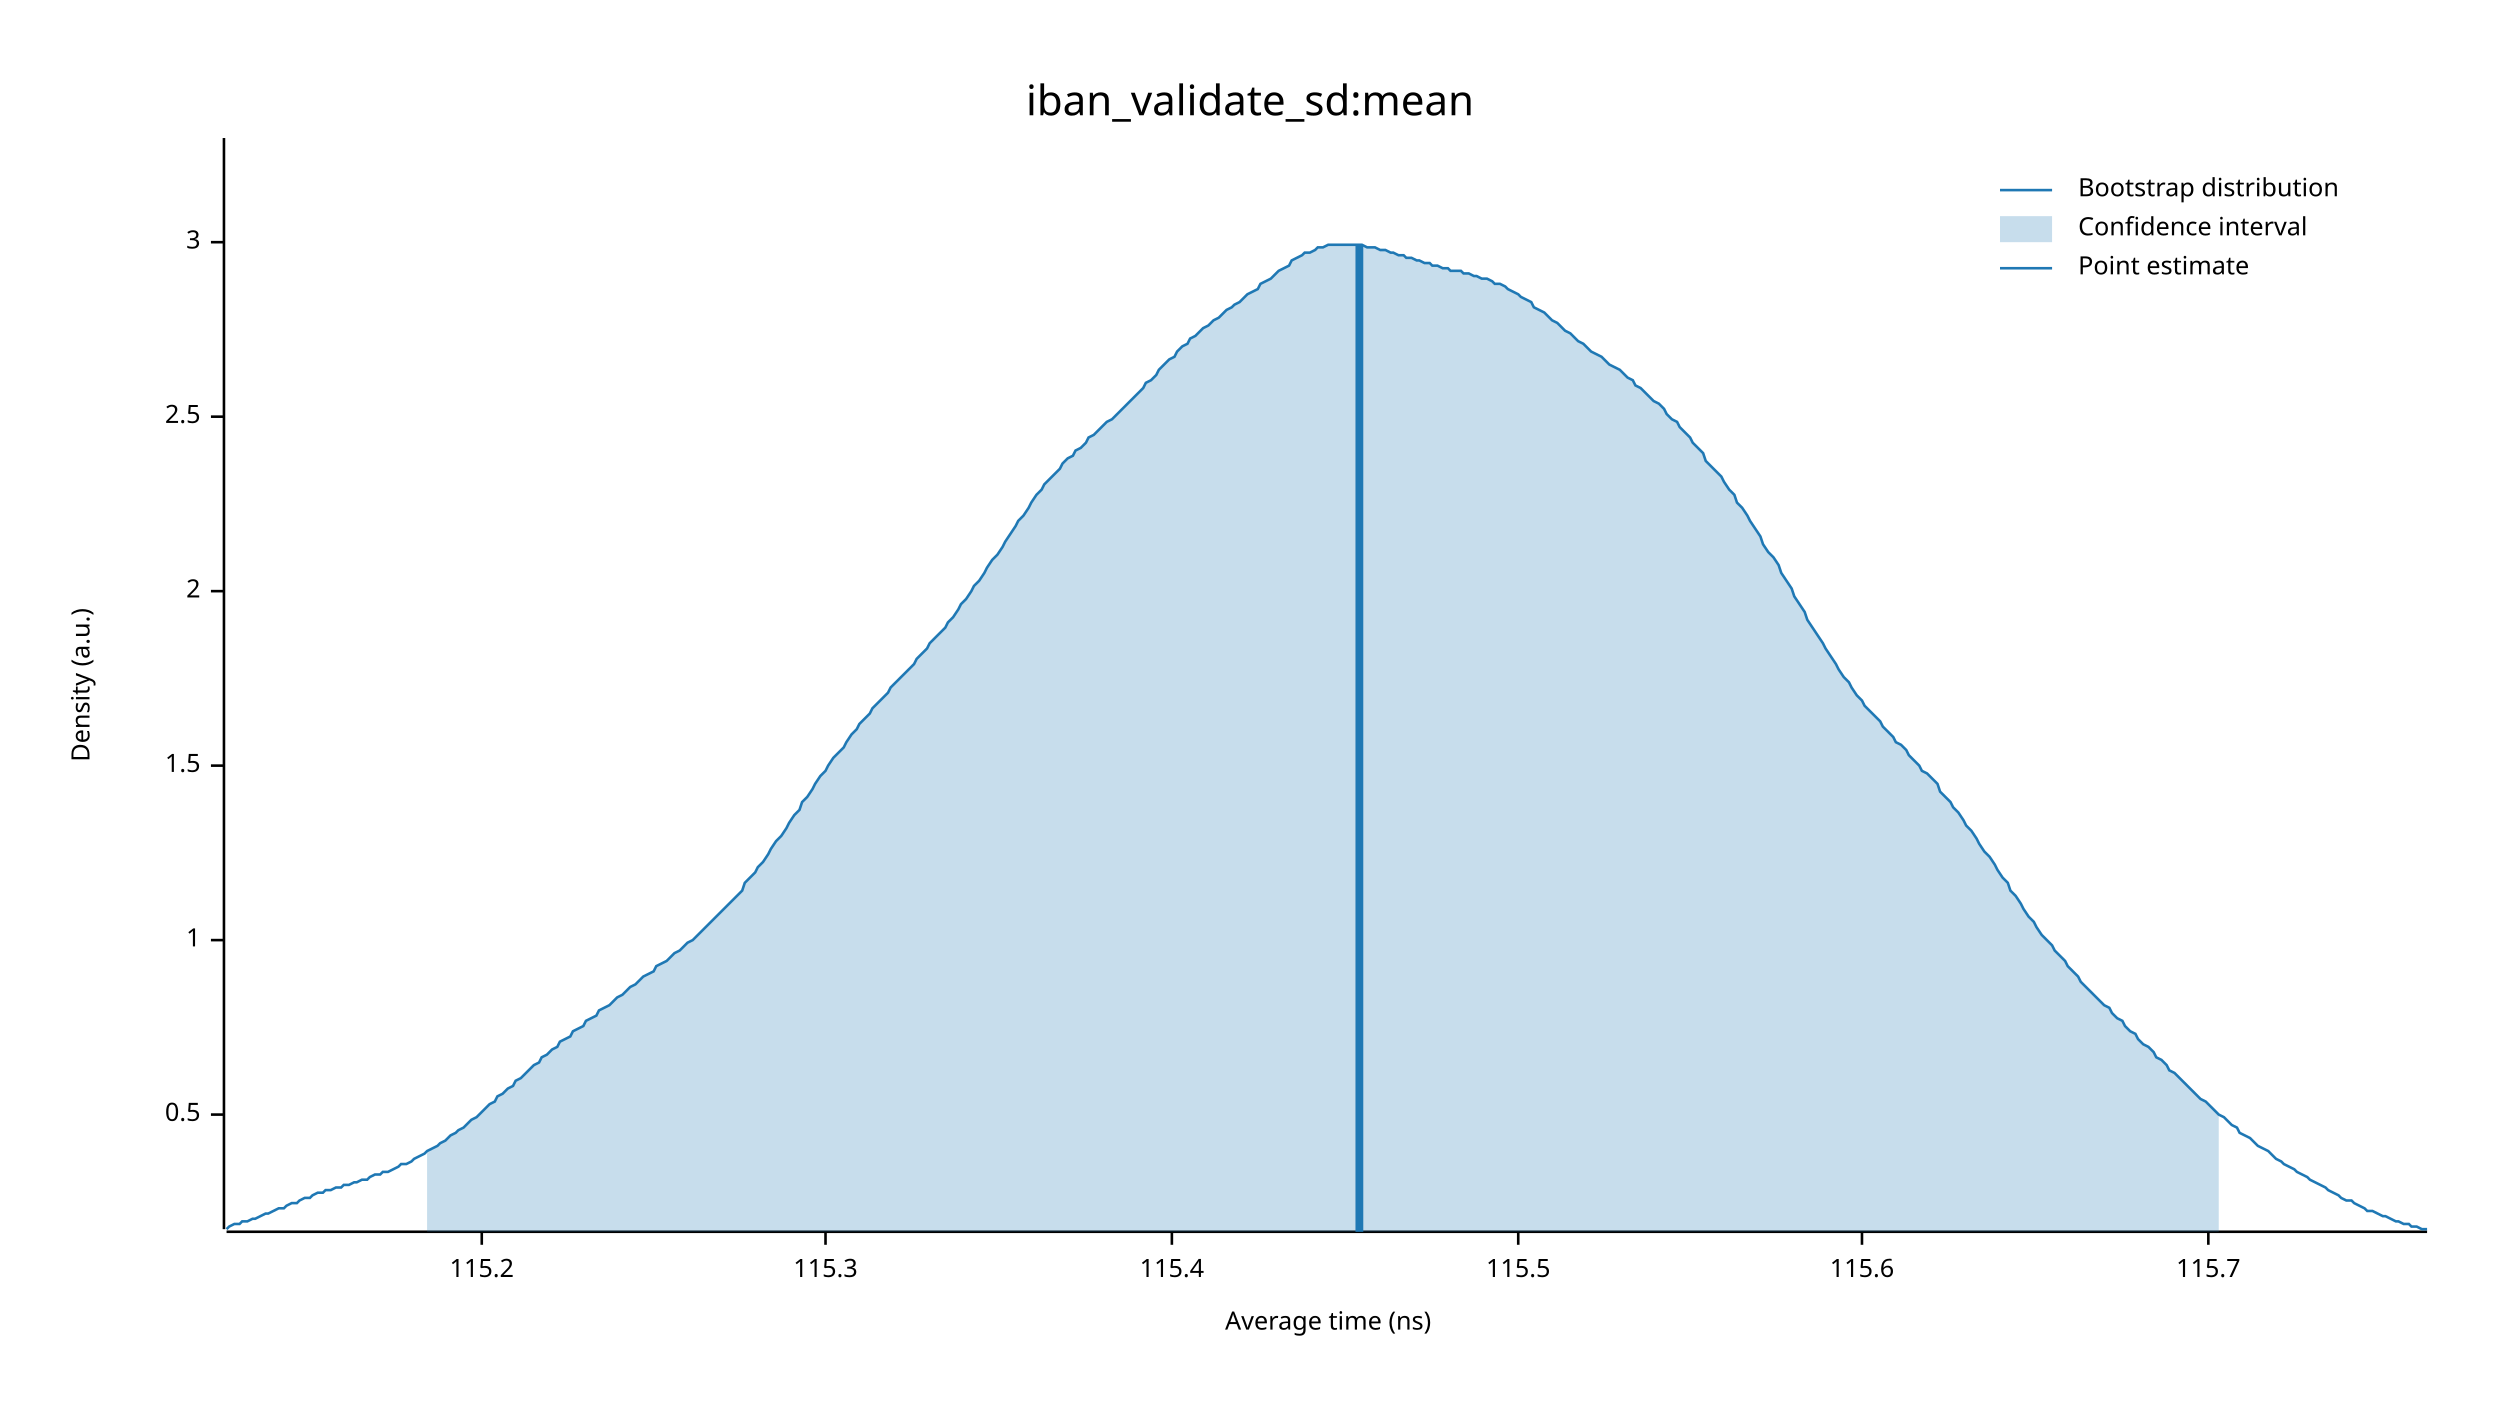
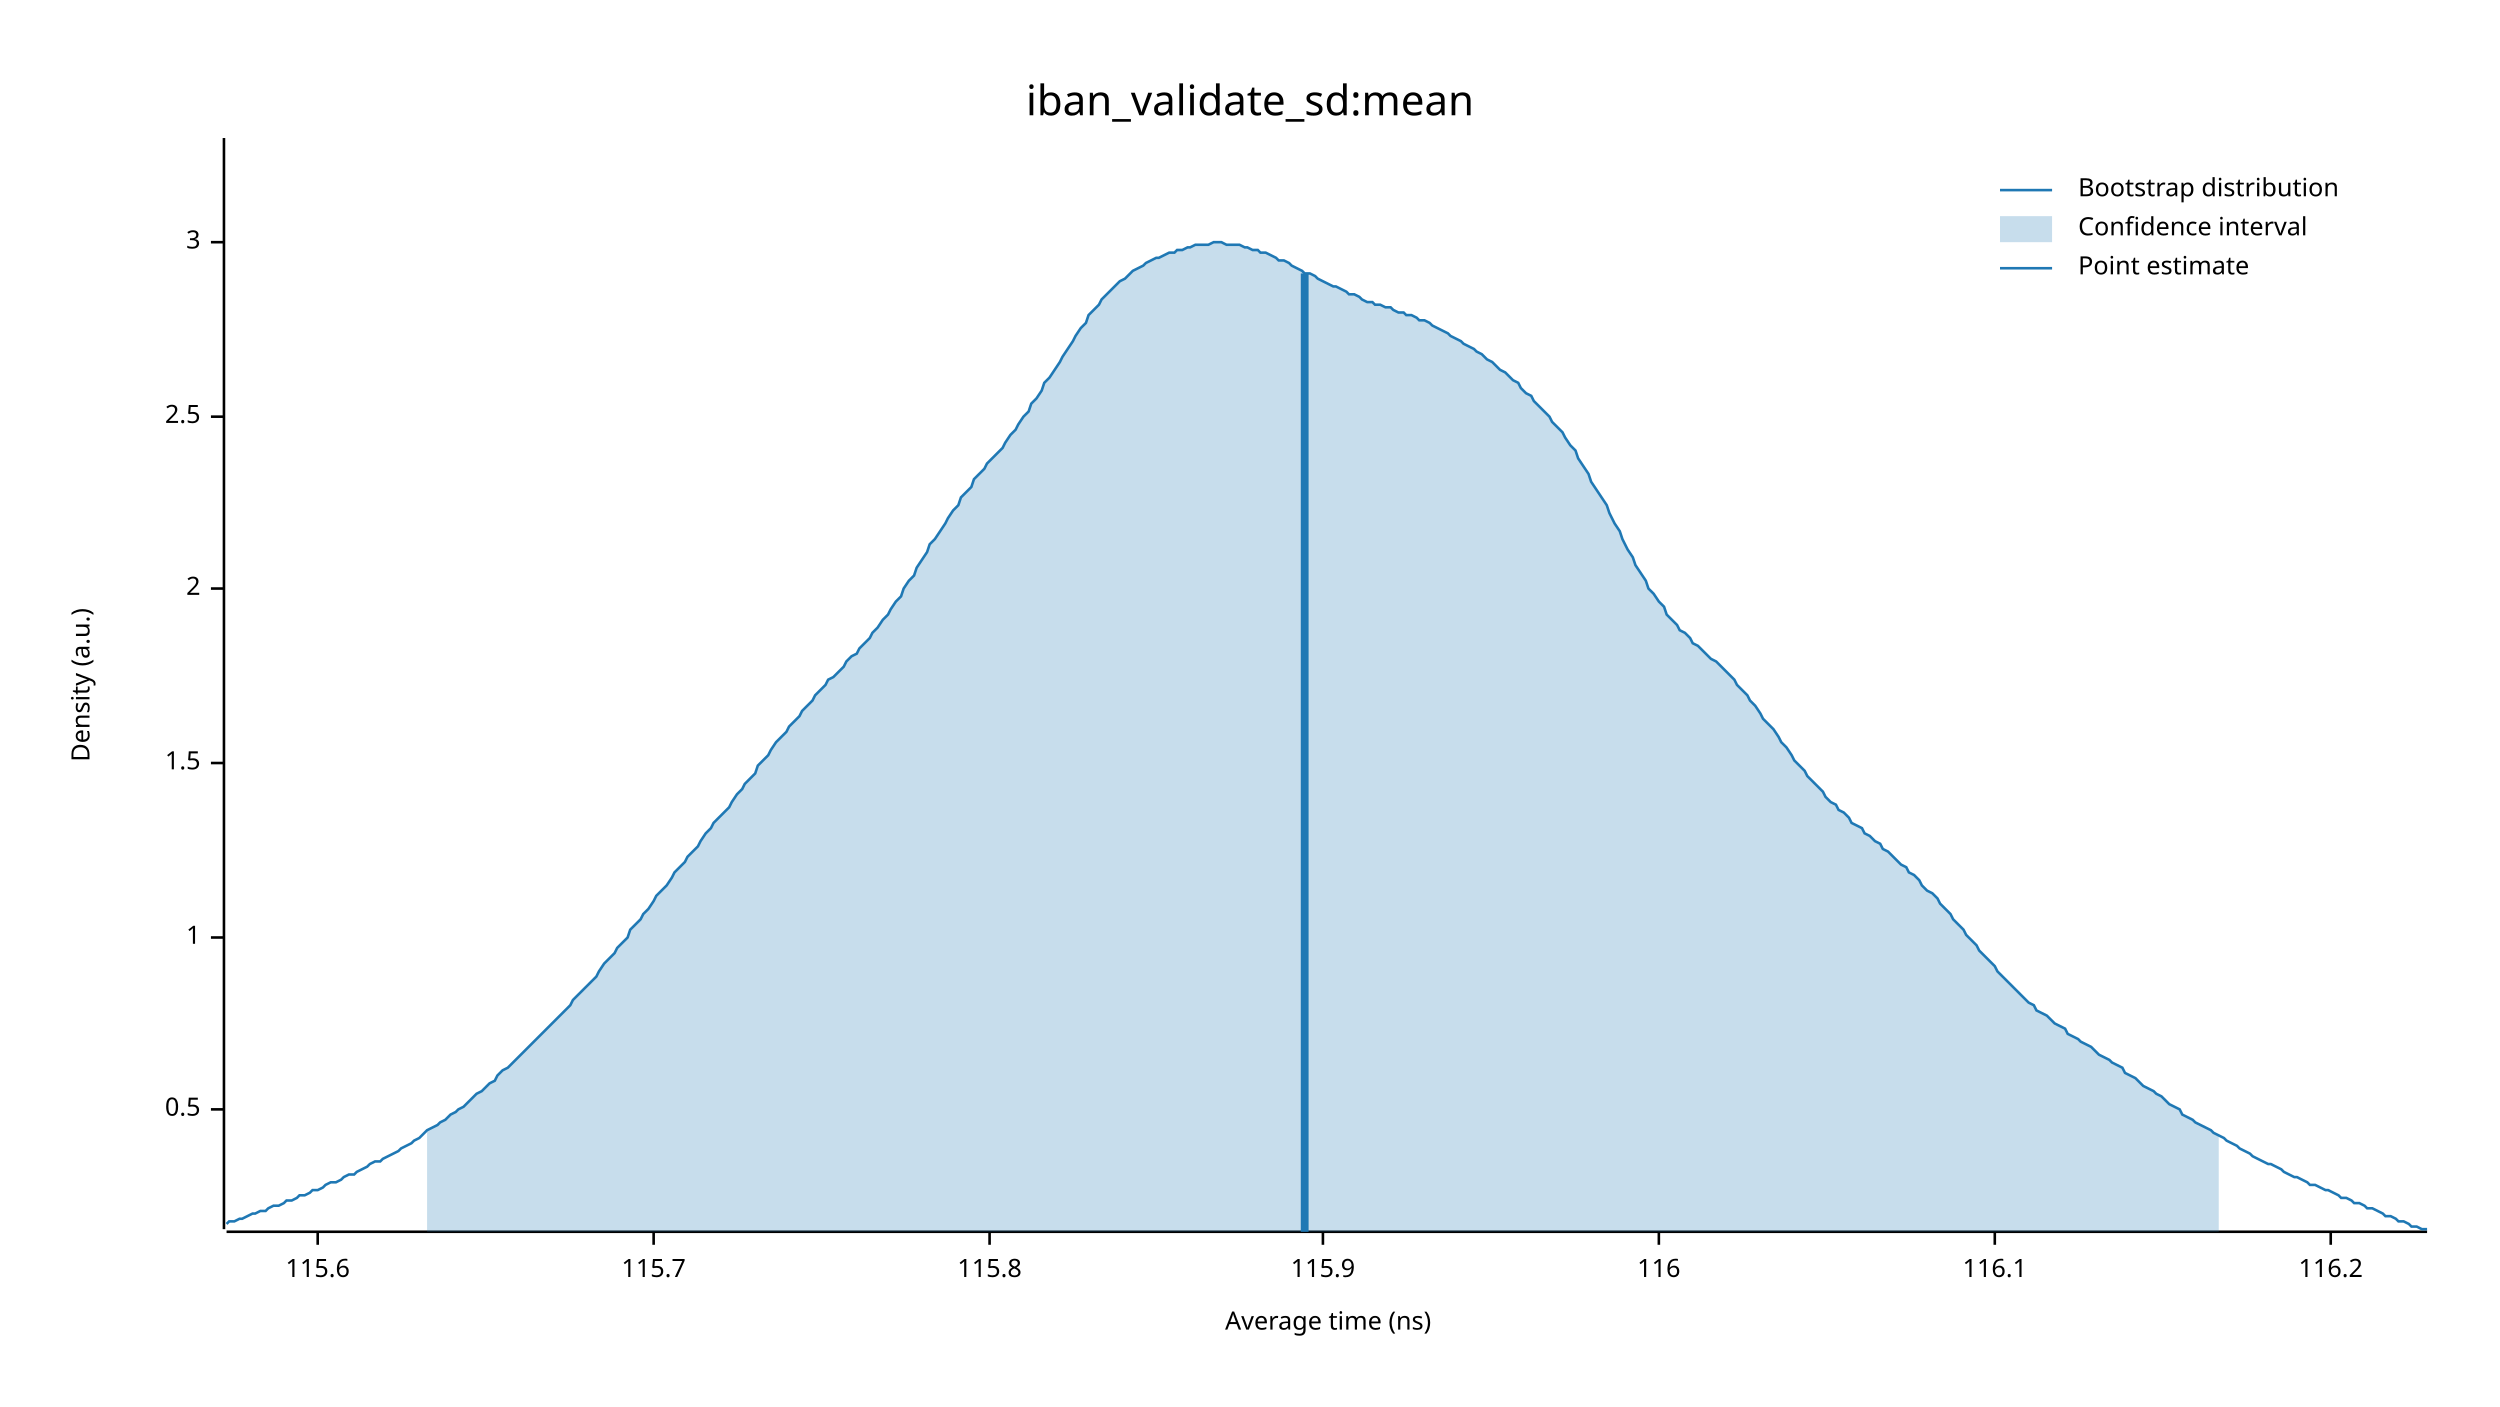
<svg xmlns="http://www.w3.org/2000/svg" width="960" height="540" viewBox="0 0 960 540">
  <text x="480" y="32" dy="0.76em" text-anchor="middle" font-family="sans-serif" font-size="16.129" opacity="1" fill="#000000">
iban_validate_sd:mean
</text>
  <text x="27" y="263" dy="0.76em" text-anchor="middle" font-family="sans-serif" font-size="9.677" opacity="1" fill="#000000" transform="rotate(270, 27, 263)">
Density (a.u.)
</text>
  <text x="510" y="513" dy="-0.5ex" text-anchor="middle" font-family="sans-serif" font-size="9.677" opacity="1" fill="#000000">
Average time (ns)
</text>
  <polyline fill="none" opacity="1" stroke="#000000" stroke-width="1" points="86,53 86,472 " />
-   <text x="77" y="428" dy="0.5ex" text-anchor="end" font-family="sans-serif" font-size="9.677" opacity="1" fill="#000000">
+   <text x="77" y="426" dy="0.5ex" text-anchor="end" font-family="sans-serif" font-size="9.677" opacity="1" fill="#000000">
0.5
</text>
-   <polyline fill="none" opacity="1" stroke="#000000" stroke-width="1" points="81,428 86,428 " />
-   <text x="77" y="361" dy="0.5ex" text-anchor="end" font-family="sans-serif" font-size="9.677" opacity="1" fill="#000000">
+   <polyline fill="none" opacity="1" stroke="#000000" stroke-width="1" points="81,426 86,426 " />
+   <text x="77" y="360" dy="0.5ex" text-anchor="end" font-family="sans-serif" font-size="9.677" opacity="1" fill="#000000">
1
</text>
-   <polyline fill="none" opacity="1" stroke="#000000" stroke-width="1" points="81,361 86,361 " />
-   <text x="77" y="294" dy="0.5ex" text-anchor="end" font-family="sans-serif" font-size="9.677" opacity="1" fill="#000000">
+   <polyline fill="none" opacity="1" stroke="#000000" stroke-width="1" points="81,360 86,360 " />
+   <text x="77" y="293" dy="0.5ex" text-anchor="end" font-family="sans-serif" font-size="9.677" opacity="1" fill="#000000">
1.5
</text>
-   <polyline fill="none" opacity="1" stroke="#000000" stroke-width="1" points="81,294 86,294 " />
-   <text x="77" y="227" dy="0.5ex" text-anchor="end" font-family="sans-serif" font-size="9.677" opacity="1" fill="#000000">
+   <polyline fill="none" opacity="1" stroke="#000000" stroke-width="1" points="81,293 86,293 " />
+   <text x="77" y="226" dy="0.5ex" text-anchor="end" font-family="sans-serif" font-size="9.677" opacity="1" fill="#000000">
2
</text>
-   <polyline fill="none" opacity="1" stroke="#000000" stroke-width="1" points="81,227 86,227 " />
+   <polyline fill="none" opacity="1" stroke="#000000" stroke-width="1" points="81,226 86,226 " />
  <text x="77" y="160" dy="0.5ex" text-anchor="end" font-family="sans-serif" font-size="9.677" opacity="1" fill="#000000">
2.5
</text>
  <polyline fill="none" opacity="1" stroke="#000000" stroke-width="1" points="81,160 86,160 " />
  <text x="77" y="93" dy="0.5ex" text-anchor="end" font-family="sans-serif" font-size="9.677" opacity="1" fill="#000000">
3
</text>
  <polyline fill="none" opacity="1" stroke="#000000" stroke-width="1" points="81,93 86,93 " />
  <polyline fill="none" opacity="1" stroke="#000000" stroke-width="1" points="87,473 932,473 " />
-   <text x="185" y="483" dy="0.76em" text-anchor="middle" font-family="sans-serif" font-size="9.677" opacity="1" fill="#000000">
- 115.2
- </text>
-   <polyline fill="none" opacity="1" stroke="#000000" stroke-width="1" points="185,473 185,478 " />
-   <text x="317" y="483" dy="0.76em" text-anchor="middle" font-family="sans-serif" font-size="9.677" opacity="1" fill="#000000">
- 115.3
- </text>
-   <polyline fill="none" opacity="1" stroke="#000000" stroke-width="1" points="317,473 317,478 " />
-   <text x="450" y="483" dy="0.76em" text-anchor="middle" font-family="sans-serif" font-size="9.677" opacity="1" fill="#000000">
- 115.4
- </text>
-   <polyline fill="none" opacity="1" stroke="#000000" stroke-width="1" points="450,473 450,478 " />
-   <text x="583" y="483" dy="0.76em" text-anchor="middle" font-family="sans-serif" font-size="9.677" opacity="1" fill="#000000">
- 115.5
- </text>
-   <polyline fill="none" opacity="1" stroke="#000000" stroke-width="1" points="583,473 583,478 " />
-   <text x="715" y="483" dy="0.76em" text-anchor="middle" font-family="sans-serif" font-size="9.677" opacity="1" fill="#000000">
+   <text x="122" y="483" dy="0.76em" text-anchor="middle" font-family="sans-serif" font-size="9.677" opacity="1" fill="#000000">
115.6
</text>
-   <polyline fill="none" opacity="1" stroke="#000000" stroke-width="1" points="715,473 715,478 " />
-   <text x="848" y="483" dy="0.76em" text-anchor="middle" font-family="sans-serif" font-size="9.677" opacity="1" fill="#000000">
+   <polyline fill="none" opacity="1" stroke="#000000" stroke-width="1" points="122,473 122,478 " />
+   <text x="251" y="483" dy="0.76em" text-anchor="middle" font-family="sans-serif" font-size="9.677" opacity="1" fill="#000000">
115.7
</text>
-   <polyline fill="none" opacity="1" stroke="#000000" stroke-width="1" points="848,473 848,478 " />
-   <polyline fill="none" opacity="1" stroke="#1F78B4" stroke-width="1" points="87,472 88,471 90,470 92,470 93,469 95,469 97,468 98,468 100,467 102,466 103,466 105,465 107,464 109,464 110,463 112,462 114,462 115,461 117,460 119,460 120,459 122,458 124,458 125,457 127,457 129,456 131,456 132,455 134,455 136,454 137,454 139,453 141,453 142,452 144,451 146,451 147,450 149,450 151,449 153,448 154,447 156,447 158,446 159,445 161,444 163,443 164,442 166,441 168,440 169,439 171,438 173,436 175,435 176,434 178,433 180,431 181,430 183,429 185,427 186,426 188,424 190,423 191,421 193,420 195,418 197,417 198,415 200,414 202,412 203,411 205,409 207,408 208,406 210,405 212,403 214,402 215,400 217,399 219,398 220,396 222,395 224,394 225,392 227,391 229,390 230,388 232,387 234,386 236,384 237,383 239,382 241,380 242,379 244,378 246,376 247,375 249,374 251,373 252,371 254,370 256,369 258,367 259,366 261,365 263,363 264,362 266,361 268,359 269,358 271,356 273,354 274,353 276,351 278,349 280,347 281,346 283,344 285,342 286,339 288,337 290,335 291,333 293,331 295,328 296,326 298,323 300,321 302,318 303,316 305,313 307,311 308,308 310,306 312,303 313,301 315,298 317,296 318,294 320,291 322,289 324,287 325,285 327,282 329,280 330,278 332,276 334,274 335,272 337,270 339,268 341,266 342,264 344,262 346,260 347,259 349,257 351,255 352,253 354,251 356,249 357,247 359,245 361,243 363,241 364,239 366,237 368,234 369,232 371,230 373,227 374,225 376,223 378,220 379,218 381,215 383,213 385,210 386,208 388,205 390,202 391,200 393,198 395,195 396,193 398,190 400,188 401,186 403,184 405,182 407,180 408,178 410,176 412,175 413,173 415,172 417,170 418,168 420,167 422,165 423,164 425,162 427,161 429,159 430,158 432,156 434,154 435,153 437,151 439,149 440,147 442,146 444,144 445,142 447,140 449,138 451,137 452,135 454,133 456,132 457,130 459,129 461,127 462,126 464,125 466,123 468,122 469,121 471,119 473,118 474,117 476,116 478,114 479,113 481,112 483,111 484,109 486,108 488,107 490,105 491,104 493,103 495,102 496,100 498,99 500,98 501,97 503,97 505,96 506,95 508,95 510,94 512,94 513,94 515,94 517,94 518,94 520,94 522,94 523,94 525,95 527,95 528,95 530,96 532,96 534,97 535,97 537,98 539,98 540,99 542,99 544,100 545,100 547,101 549,101 550,102 552,102 554,103 556,103 557,104 559,104 561,104 562,105 564,105 566,106 567,106 569,107 571,107 573,108 574,109 576,109 578,110 579,111 581,112 583,113 584,114 586,115 588,116 589,118 591,119 593,120 595,122 596,123 598,124 600,126 601,127 603,128 605,130 606,131 608,132 610,134 611,135 613,136 615,137 617,139 618,140 620,141 622,142 623,143 625,145 627,146 628,148 630,149 632,151 633,152 635,154 637,155 639,157 640,159 642,161 644,162 645,164 647,166 649,168 650,170 652,172 654,174 655,177 657,179 659,181 661,183 662,185 664,188 666,190 667,193 669,195 671,198 672,200 674,203 676,206 677,209 679,212 681,214 683,217 684,220 686,223 688,226 689,229 691,232 693,235 694,238 696,241 698,244 700,247 701,249 703,252 705,255 706,257 708,260 710,262 711,264 713,267 715,269 716,271 718,273 720,275 722,277 723,279 725,281 727,283 728,285 730,286 732,288 733,290 735,292 737,294 738,296 740,297 742,299 744,301 745,304 747,306 749,308 750,310 752,312 754,315 755,317 757,319 759,322 760,324 762,327 764,329 766,332 767,334 769,337 771,339 772,342 774,344 776,347 777,349 779,352 781,354 782,356 784,359 786,361 788,363 789,365 791,367 793,369 794,371 796,373 798,375 799,377 801,379 803,381 804,382 806,384 808,386 810,387 811,389 813,391 815,392 816,394 818,396 820,397 821,399 823,401 825,402 827,404 828,406 830,407 832,409 833,411 835,412 837,414 838,415 840,417 842,419 843,420 845,422 847,423 849,425 850,426 852,428 854,429 855,430 857,432 859,433 860,435 862,436 864,437 865,438 867,440 869,441 871,442 872,443 874,445 876,446 877,447 879,448 881,449 882,450 884,451 886,452 887,453 889,454 891,455 893,456 894,457 896,458 898,459 899,460 901,461 903,461 904,462 906,463 908,464 909,465 911,465 913,466 915,467 916,467 918,468 920,469 921,469 923,470 925,470 926,471 928,471 930,472 932,472 " />
-   <polygon opacity="0.25" fill="#1F78B4" points="164,442 166,441 168,440 169,439 171,438 173,436 175,435 176,434 178,433 180,431 181,430 183,429 185,427 186,426 188,424 190,423 191,421 193,420 195,418 197,417 198,415 200,414 202,412 203,411 205,409 207,408 208,406 210,405 212,403 214,402 215,400 217,399 219,398 220,396 222,395 224,394 225,392 227,391 229,390 230,388 232,387 234,386 236,384 237,383 239,382 241,380 242,379 244,378 246,376 247,375 249,374 251,373 252,371 254,370 256,369 258,367 259,366 261,365 263,363 264,362 266,361 268,359 269,358 271,356 273,354 274,353 276,351 278,349 280,347 281,346 283,344 285,342 286,339 288,337 290,335 291,333 293,331 295,328 296,326 298,323 300,321 302,318 303,316 305,313 307,311 308,308 310,306 312,303 313,301 315,298 317,296 318,294 320,291 322,289 324,287 325,285 327,282 329,280 330,278 332,276 334,274 335,272 337,270 339,268 341,266 342,264 344,262 346,260 347,259 349,257 351,255 352,253 354,251 356,249 357,247 359,245 361,243 363,241 364,239 366,237 368,234 369,232 371,230 373,227 374,225 376,223 378,220 379,218 381,215 383,213 385,210 386,208 388,205 390,202 391,200 393,198 395,195 396,193 398,190 400,188 401,186 403,184 405,182 407,180 408,178 410,176 412,175 413,173 415,172 417,170 418,168 420,167 422,165 423,164 425,162 427,161 429,159 430,158 432,156 434,154 435,153 437,151 439,149 440,147 442,146 444,144 445,142 447,140 449,138 451,137 452,135 454,133 456,132 457,130 459,129 461,127 462,126 464,125 466,123 468,122 469,121 471,119 473,118 474,117 476,116 478,114 479,113 481,112 483,111 484,109 486,108 488,107 490,105 491,104 493,103 495,102 496,100 498,99 500,98 501,97 503,97 505,96 506,95 508,95 510,94 512,94 513,94 515,94 517,94 518,94 520,94 522,94 523,94 525,95 527,95 528,95 530,96 532,96 534,97 535,97 537,98 539,98 540,99 542,99 544,100 545,100 547,101 549,101 550,102 552,102 554,103 556,103 557,104 559,104 561,104 562,105 564,105 566,106 567,106 569,107 571,107 573,108 574,109 576,109 578,110 579,111 581,112 583,113 584,114 586,115 588,116 589,118 591,119 593,120 595,122 596,123 598,124 600,126 601,127 603,128 605,130 606,131 608,132 610,134 611,135 613,136 615,137 617,139 618,140 620,141 622,142 623,143 625,145 627,146 628,148 630,149 632,151 633,152 635,154 637,155 639,157 640,159 642,161 644,162 645,164 647,166 649,168 650,170 652,172 654,174 655,177 657,179 659,181 661,183 662,185 664,188 666,190 667,193 669,195 671,198 672,200 674,203 676,206 677,209 679,212 681,214 683,217 684,220 686,223 688,226 689,229 691,232 693,235 694,238 696,241 698,244 700,247 701,249 703,252 705,255 706,257 708,260 710,262 711,264 713,267 715,269 716,271 718,273 720,275 722,277 723,279 725,281 727,283 728,285 730,286 732,288 733,290 735,292 737,294 738,296 740,297 742,299 744,301 745,304 747,306 749,308 750,310 752,312 754,315 755,317 757,319 759,322 760,324 762,327 764,329 766,332 767,334 769,337 771,339 772,342 774,344 776,347 777,349 779,352 781,354 782,356 784,359 786,361 788,363 789,365 791,367 793,369 794,371 796,373 798,375 799,377 801,379 803,381 804,382 806,384 808,386 810,387 811,389 813,391 815,392 816,394 818,396 820,397 821,399 823,401 825,402 827,404 828,406 830,407 832,409 833,411 835,412 837,414 838,415 840,417 842,419 843,420 845,422 847,423 849,425 850,426 852,428 852,473 164,473 " />
-   <polyline fill="none" opacity="1" stroke="#1F78B4" stroke-width="3" points="522,473 522,94 " />
+   <polyline fill="none" opacity="1" stroke="#000000" stroke-width="1" points="251,473 251,478 " />
+   <text x="380" y="483" dy="0.76em" text-anchor="middle" font-family="sans-serif" font-size="9.677" opacity="1" fill="#000000">
+ 115.8
+ </text>
+   <polyline fill="none" opacity="1" stroke="#000000" stroke-width="1" points="380,473 380,478 " />
+   <text x="508" y="483" dy="0.76em" text-anchor="middle" font-family="sans-serif" font-size="9.677" opacity="1" fill="#000000">
+ 115.9
+ </text>
+   <polyline fill="none" opacity="1" stroke="#000000" stroke-width="1" points="508,473 508,478 " />
+   <text x="637" y="483" dy="0.76em" text-anchor="middle" font-family="sans-serif" font-size="9.677" opacity="1" fill="#000000">
+ 116
+ </text>
+   <polyline fill="none" opacity="1" stroke="#000000" stroke-width="1" points="637,473 637,478 " />
+   <text x="766" y="483" dy="0.76em" text-anchor="middle" font-family="sans-serif" font-size="9.677" opacity="1" fill="#000000">
+ 116.1
+ </text>
+   <polyline fill="none" opacity="1" stroke="#000000" stroke-width="1" points="766,473 766,478 " />
+   <text x="895" y="483" dy="0.76em" text-anchor="middle" font-family="sans-serif" font-size="9.677" opacity="1" fill="#000000">
+ 116.2
+ </text>
+   <polyline fill="none" opacity="1" stroke="#000000" stroke-width="1" points="895,473 895,478 " />
+   <polyline fill="none" opacity="1" stroke="#1F78B4" stroke-width="1" points="87,470 88,469 90,469 92,468 93,468 95,467 97,466 98,466 100,465 102,465 103,464 105,463 107,463 109,462 110,461 112,461 114,460 115,459 117,459 119,458 120,457 122,457 124,456 125,455 127,454 129,454 131,453 132,452 134,451 136,451 137,450 139,449 141,448 142,447 144,446 146,446 147,445 149,444 151,443 153,442 154,441 156,440 158,439 159,438 161,437 163,435 164,434 166,433 168,432 169,431 171,430 173,428 175,427 176,426 178,425 180,423 181,422 183,420 185,419 186,418 188,416 190,415 191,413 193,411 195,410 197,408 198,407 200,405 202,403 203,402 205,400 207,398 208,397 210,395 212,393 214,391 215,390 217,388 219,386 220,384 222,382 224,380 225,379 227,377 229,375 230,373 232,370 234,368 236,366 237,364 239,362 241,360 242,357 244,355 246,353 247,351 249,349 251,346 252,344 254,342 256,340 258,337 259,335 261,333 263,331 264,329 266,327 268,325 269,323 271,320 273,318 274,316 276,314 278,312 280,310 281,308 283,305 285,303 286,301 288,299 290,297 291,294 293,292 295,290 296,288 298,285 300,283 302,281 303,279 305,277 307,275 308,273 310,271 312,269 313,267 315,265 317,263 318,261 320,260 322,258 324,256 325,254 327,252 329,251 330,249 332,247 334,245 335,243 337,241 339,238 341,236 342,234 344,231 346,229 347,226 349,223 351,221 352,218 354,215 356,212 357,209 359,207 361,204 363,201 364,199 366,196 368,194 369,191 371,189 373,187 374,184 376,182 378,180 379,178 381,176 383,174 385,172 386,170 388,167 390,165 391,163 393,160 395,158 396,155 398,153 400,150 401,147 403,145 405,142 407,139 408,137 410,134 412,131 413,129 415,126 417,124 418,121 420,119 422,117 423,115 425,113 427,111 429,109 430,108 432,107 434,105 435,104 437,103 439,102 440,101 442,100 444,99 445,99 447,98 449,97 451,97 452,96 454,96 456,95 457,95 459,94 461,94 462,94 464,94 466,93 468,93 469,93 471,94 473,94 474,94 476,94 478,95 479,95 481,96 483,96 484,97 486,97 488,98 490,99 491,100 493,100 495,101 496,102 498,103 500,104 501,105 503,105 505,106 506,107 508,108 510,109 512,110 513,110 515,111 517,112 518,113 520,113 522,114 523,115 525,116 527,116 528,117 530,117 532,118 534,118 535,119 537,120 539,120 540,121 542,121 544,122 545,123 547,123 549,124 550,125 552,126 554,127 556,128 557,129 559,130 561,131 562,132 564,133 566,134 567,135 569,136 571,138 573,139 574,140 576,142 578,143 579,144 581,146 583,147 584,149 586,151 588,152 589,154 591,156 593,158 595,160 596,162 598,164 600,166 601,168 603,171 605,173 606,176 608,179 610,182 611,185 613,188 615,191 617,194 618,197 620,201 622,204 623,207 625,211 627,214 628,217 630,220 632,223 633,226 635,228 637,231 639,233 640,236 642,238 644,240 645,242 647,243 649,245 650,247 652,248 654,250 655,251 657,253 659,254 661,256 662,257 664,259 666,261 667,263 669,265 671,267 672,269 674,271 676,274 677,276 679,278 681,280 683,283 684,285 686,287 688,290 689,292 691,294 693,296 694,298 696,300 698,302 700,304 701,306 703,308 705,309 706,311 708,312 710,314 711,316 713,317 715,318 716,320 718,321 720,323 722,324 723,326 725,327 727,329 728,330 730,332 732,333 733,335 735,336 737,338 738,340 740,342 742,343 744,345 745,347 747,349 749,351 750,353 752,355 754,357 755,359 757,361 759,363 760,365 762,367 764,369 766,371 767,373 769,375 771,377 772,378 774,380 776,382 777,383 779,385 781,386 782,388 784,389 786,390 788,392 789,393 791,394 793,395 794,397 796,398 798,399 799,400 801,401 803,402 804,403 806,405 808,406 810,407 811,408 813,409 815,410 816,412 818,413 820,414 821,415 823,417 825,418 827,419 828,420 830,421 832,423 833,424 835,425 837,426 838,428 840,429 842,430 843,431 845,432 847,433 849,434 850,435 852,436 854,437 855,438 857,439 859,440 860,441 862,442 864,443 865,444 867,445 869,446 871,447 872,447 874,448 876,449 877,450 879,451 881,452 882,452 884,453 886,454 887,455 889,455 891,456 893,457 894,457 896,458 898,459 899,460 901,460 903,461 904,462 906,462 908,463 909,464 911,464 913,465 915,466 916,467 918,467 920,468 921,469 923,469 925,470 926,471 928,471 930,472 932,472 " />
+   <polygon opacity="0.25" fill="#1F78B4" points="164,434 166,433 168,432 169,431 171,430 173,428 175,427 176,426 178,425 180,423 181,422 183,420 185,419 186,418 188,416 190,415 191,413 193,411 195,410 197,408 198,407 200,405 202,403 203,402 205,400 207,398 208,397 210,395 212,393 214,391 215,390 217,388 219,386 220,384 222,382 224,380 225,379 227,377 229,375 230,373 232,370 234,368 236,366 237,364 239,362 241,360 242,357 244,355 246,353 247,351 249,349 251,346 252,344 254,342 256,340 258,337 259,335 261,333 263,331 264,329 266,327 268,325 269,323 271,320 273,318 274,316 276,314 278,312 280,310 281,308 283,305 285,303 286,301 288,299 290,297 291,294 293,292 295,290 296,288 298,285 300,283 302,281 303,279 305,277 307,275 308,273 310,271 312,269 313,267 315,265 317,263 318,261 320,260 322,258 324,256 325,254 327,252 329,251 330,249 332,247 334,245 335,243 337,241 339,238 341,236 342,234 344,231 346,229 347,226 349,223 351,221 352,218 354,215 356,212 357,209 359,207 361,204 363,201 364,199 366,196 368,194 369,191 371,189 373,187 374,184 376,182 378,180 379,178 381,176 383,174 385,172 386,170 388,167 390,165 391,163 393,160 395,158 396,155 398,153 400,150 401,147 403,145 405,142 407,139 408,137 410,134 412,131 413,129 415,126 417,124 418,121 420,119 422,117 423,115 425,113 427,111 429,109 430,108 432,107 434,105 435,104 437,103 439,102 440,101 442,100 444,99 445,99 447,98 449,97 451,97 452,96 454,96 456,95 457,95 459,94 461,94 462,94 464,94 466,93 468,93 469,93 471,94 473,94 474,94 476,94 478,95 479,95 481,96 483,96 484,97 486,97 488,98 490,99 491,100 493,100 495,101 496,102 498,103 500,104 501,105 503,105 505,106 506,107 508,108 510,109 512,110 513,110 515,111 517,112 518,113 520,113 522,114 523,115 525,116 527,116 528,117 530,117 532,118 534,118 535,119 537,120 539,120 540,121 542,121 544,122 545,123 547,123 549,124 550,125 552,126 554,127 556,128 557,129 559,130 561,131 562,132 564,133 566,134 567,135 569,136 571,138 573,139 574,140 576,142 578,143 579,144 581,146 583,147 584,149 586,151 588,152 589,154 591,156 593,158 595,160 596,162 598,164 600,166 601,168 603,171 605,173 606,176 608,179 610,182 611,185 613,188 615,191 617,194 618,197 620,201 622,204 623,207 625,211 627,214 628,217 630,220 632,223 633,226 635,228 637,231 639,233 640,236 642,238 644,240 645,242 647,243 649,245 650,247 652,248 654,250 655,251 657,253 659,254 661,256 662,257 664,259 666,261 667,263 669,265 671,267 672,269 674,271 676,274 677,276 679,278 681,280 683,283 684,285 686,287 688,290 689,292 691,294 693,296 694,298 696,300 698,302 700,304 701,306 703,308 705,309 706,311 708,312 710,314 711,316 713,317 715,318 716,320 718,321 720,323 722,324 723,326 725,327 727,329 728,330 730,332 732,333 733,335 735,336 737,338 738,340 740,342 742,343 744,345 745,347 747,349 749,351 750,353 752,355 754,357 755,359 757,361 759,363 760,365 762,367 764,369 766,371 767,373 769,375 771,377 772,378 774,380 776,382 777,383 779,385 781,386 782,388 784,389 786,390 788,392 789,393 791,394 793,395 794,397 796,398 798,399 799,400 801,401 803,402 804,403 806,405 808,406 810,407 811,408 813,409 815,410 816,412 818,413 820,414 821,415 823,417 825,418 827,419 828,420 830,421 832,423 833,424 835,425 837,426 838,428 840,429 842,430 843,431 845,432 847,433 849,434 850,435 852,436 852,473 164,473 " />
+   <polyline fill="none" opacity="1" stroke="#1F78B4" stroke-width="3" points="501,473 501,105 " />
  <text x="798" y="68" dy="0.76em" text-anchor="start" font-family="sans-serif" font-size="9.677" opacity="1" fill="#000000">
Bootstrap distribution
</text>
  <text x="798" y="83" dy="0.76em" text-anchor="start" font-family="sans-serif" font-size="9.677" opacity="1" fill="#000000">
Confidence interval
</text>
  <text x="798" y="98" dy="0.76em" text-anchor="start" font-family="sans-serif" font-size="9.677" opacity="1" fill="#000000">
Point estimate
</text>
  <polyline fill="none" opacity="1" stroke="#1F78B4" stroke-width="1" points="768,73 788,73 " />
  <rect x="768" y="83" width="20" height="10" opacity="0.25" fill="#1F78B4" stroke="none" />
  <polyline fill="none" opacity="1" stroke="#1F78B4" stroke-width="1" points="768,103 788,103 " />
</svg>
